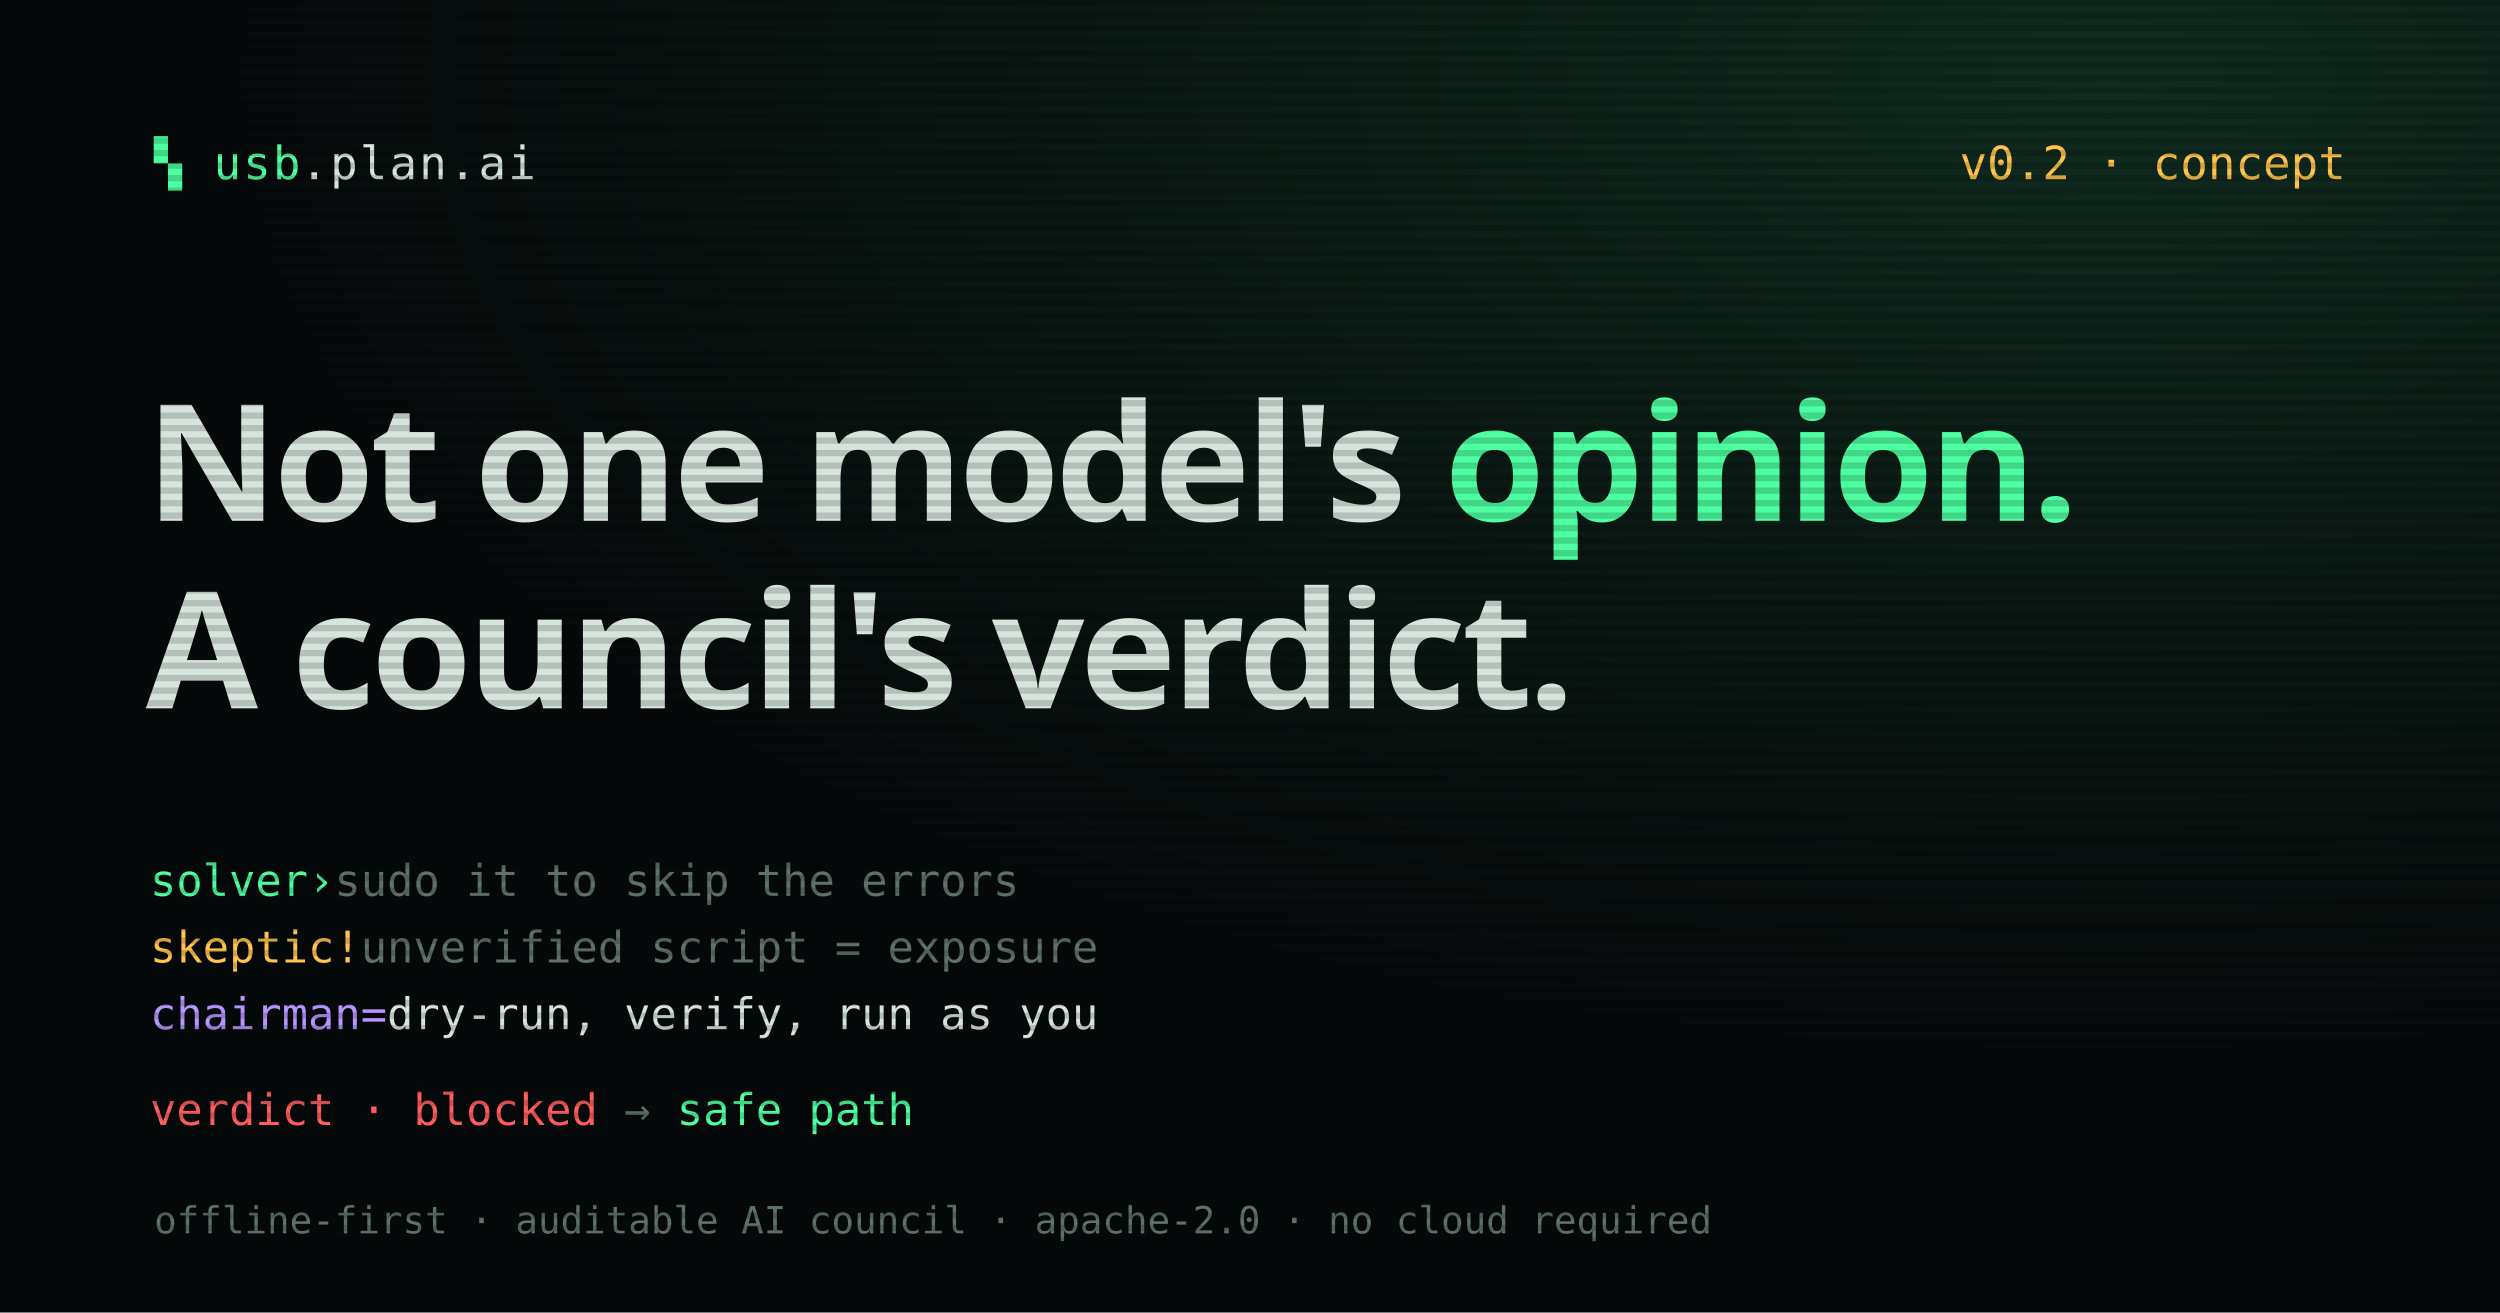
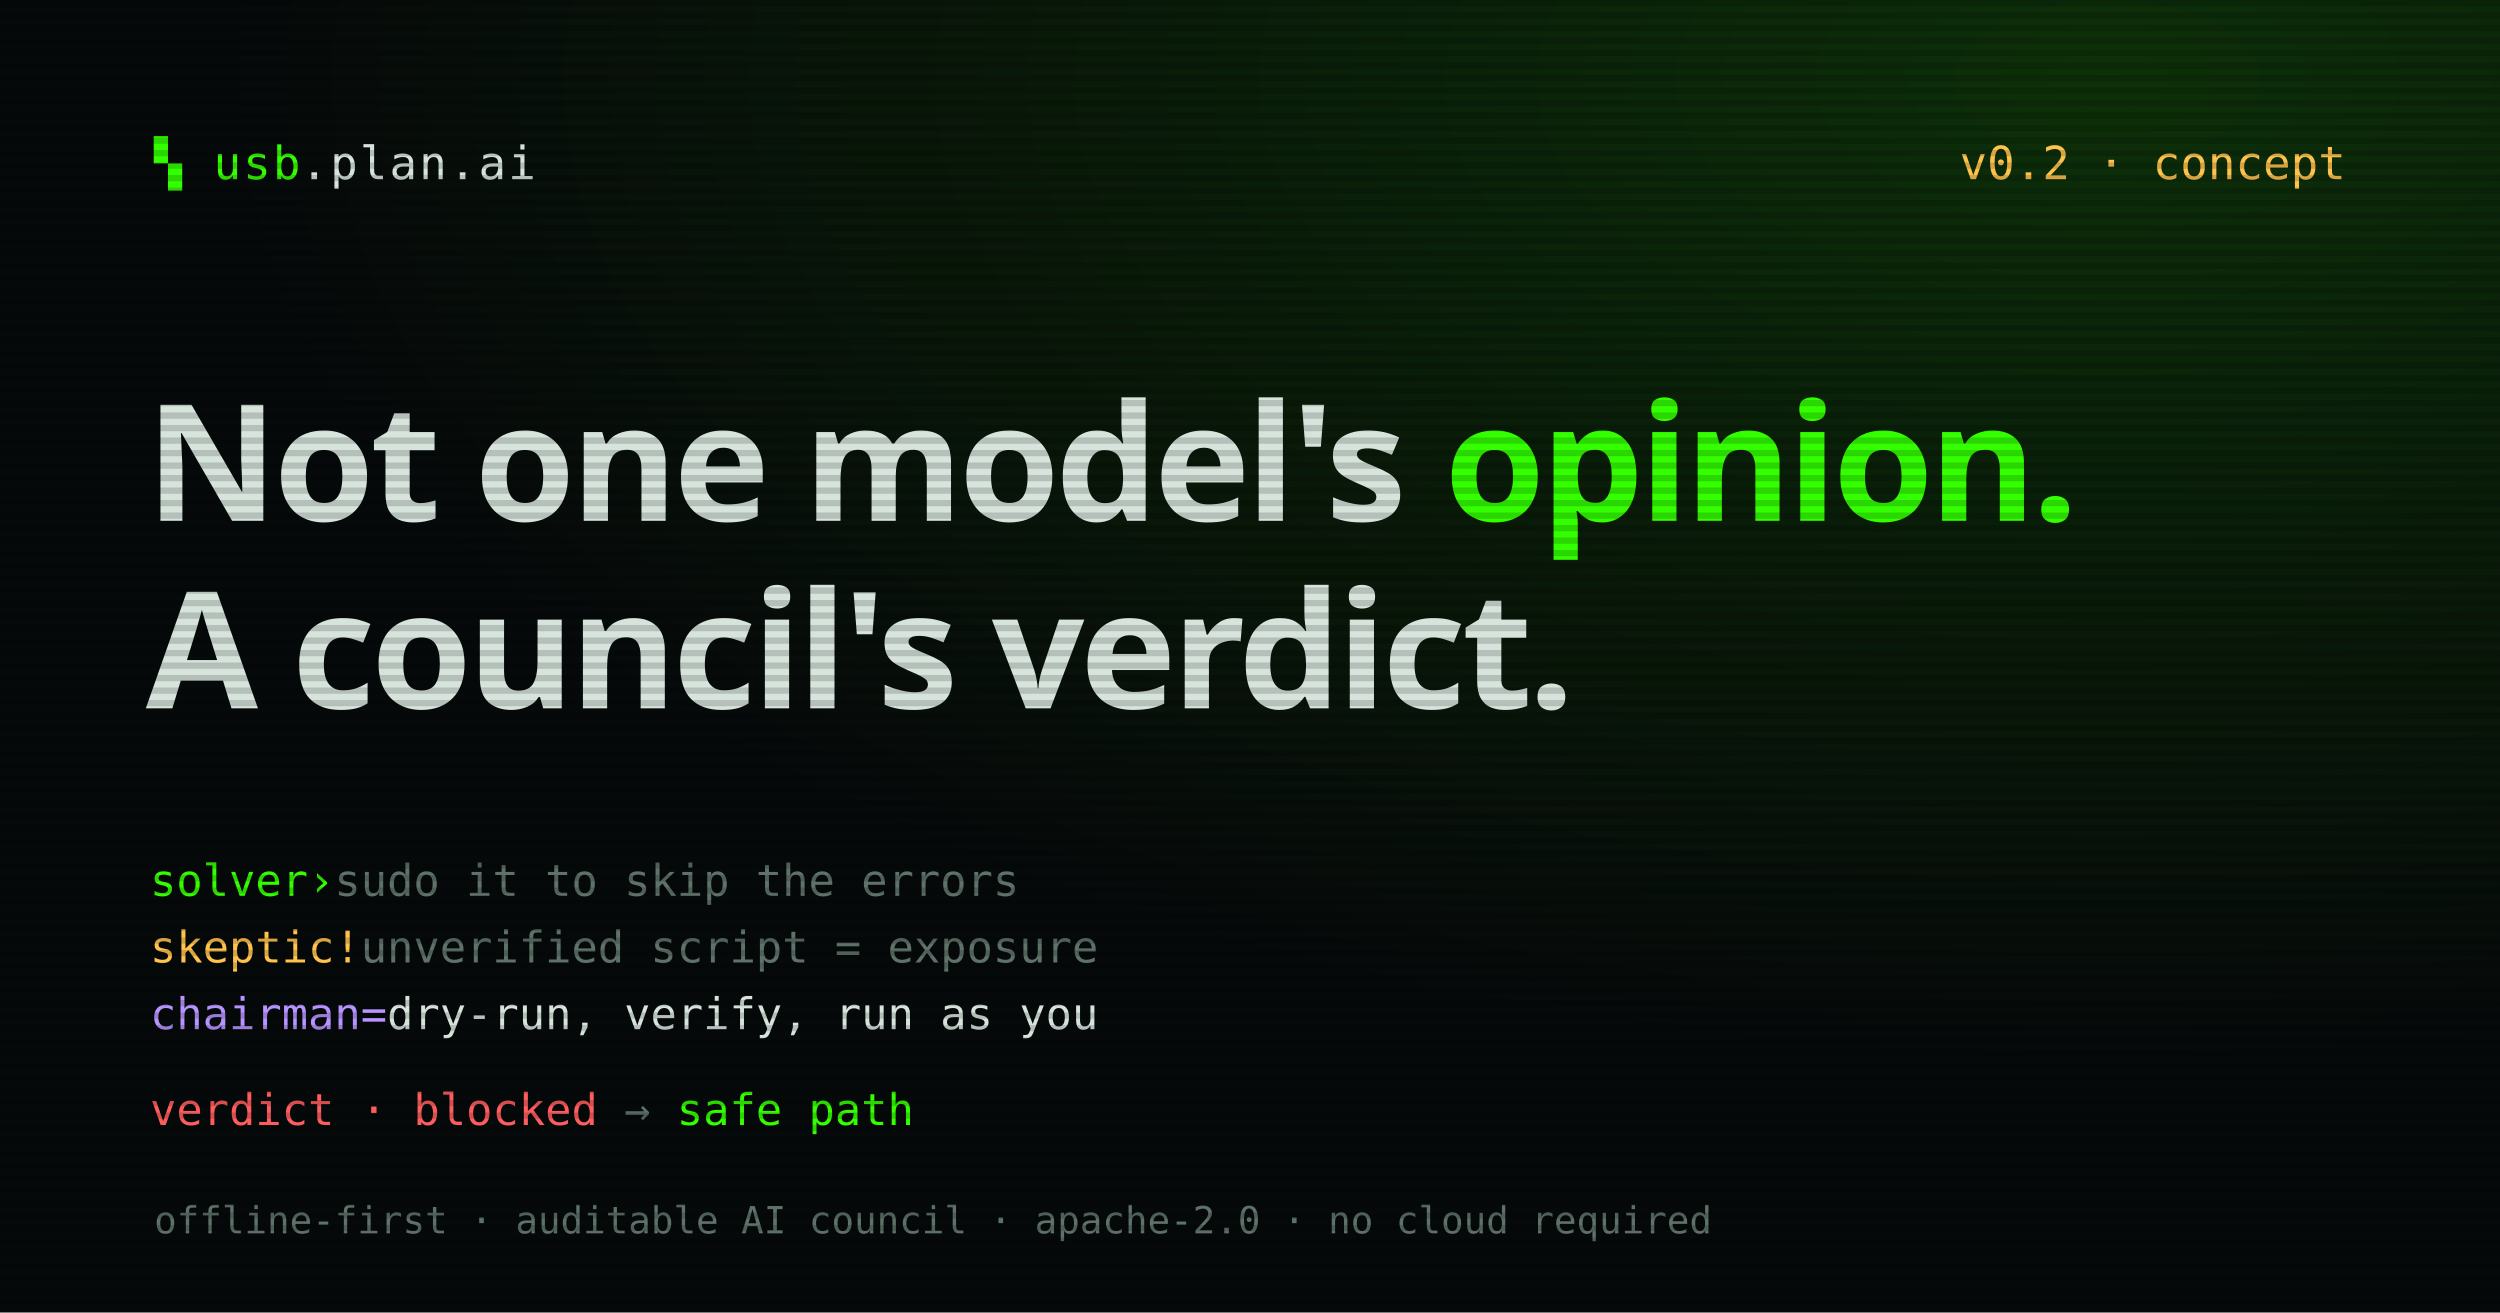
<svg xmlns="http://www.w3.org/2000/svg" width="1200" height="630" viewBox="0 0 1200 630">
  <defs>
    <radialGradient id="glow" cx="0.84" cy="0.06" r="0.75">
-       <stop offset="0" stop-color="#4dffa0" stop-opacity="0.14" />
-       <stop offset="1" stop-color="#4dffa0" stop-opacity="0" />
+       <stop offset="0" stop-color="#33ff00" stop-opacity="0.16" />
+       <stop offset="1" stop-color="#33ff00" stop-opacity="0" />
    </radialGradient>
    <pattern id="scan" width="6" height="6" patternUnits="userSpaceOnUse">
      <rect width="6" height="3" fill="#000000" opacity="0.16" />
    </pattern>
  </defs>
  <rect width="1200" height="630" fill="#06090a" />
  <rect width="1200" height="630" fill="url(#glow)" />
  <g font-family="ui-monospace, 'JetBrains Mono', Menlo, monospace" font-size="22">
-     <text x="74" y="86" fill="#4dffa0" letter-spacing="1">▚ usb<tspan fill="#d6e4dc">.plan.ai</tspan>
+     <text x="74" y="86" fill="#33ff00" letter-spacing="1">▚ usb<tspan fill="#d6e4dc">.plan.ai</tspan>
    </text>
    <text x="1126" y="86" fill="#ffc24b" text-anchor="end">v0.2 · concept</text>
  </g>
-   <text x="70" y="250" font-family="'Space Grotesk', system-ui, sans-serif" font-size="78" font-weight="700" fill="#d6e4dc" letter-spacing="-2">Not one model's <tspan fill="#4dffa0">opinion.</tspan>
+   <text x="70" y="250" font-family="'Space Grotesk', system-ui, sans-serif" font-size="78" font-weight="700" fill="#d6e4dc" letter-spacing="-2">Not one model's <tspan fill="#33ff00">opinion.</tspan>
  </text>
  <text x="70" y="340" font-family="'Space Grotesk', system-ui, sans-serif" font-size="78" font-weight="700" fill="#d6e4dc" letter-spacing="-2">A council's verdict.</text>
  <g font-family="ui-monospace, 'JetBrains Mono', monospace" font-size="21">
-     <text x="72" y="430" fill="#4dffa0">solver›<tspan fill="#5e7269">  sudo it to skip the errors</tspan>
+     <text x="72" y="430" fill="#33ff00">solver›<tspan fill="#5e7269">  sudo it to skip the errors</tspan>
    </text>
    <text x="72" y="462" fill="#ffc24b">skeptic!<tspan fill="#5e7269">  unverified script = exposure</tspan>
    </text>
    <text x="72" y="494" fill="#b794ff">chairman=<tspan fill="#d6e4dc">  dry-run, verify, run as you</tspan>
    </text>
    <text x="72" y="540" fill="#ff5d5d">verdict · blocked <tspan fill="#5e7269">→</tspan>
-       <tspan fill="#4dffa0">safe path</tspan>
+       <tspan fill="#33ff00">safe path</tspan>
    </text>
  </g>
  <text x="74" y="592" font-family="ui-monospace, monospace" font-size="18" fill="#5e7269">offline-first · auditable AI council · apache-2.0 · no cloud required</text>
  <rect width="1200" height="630" fill="url(#scan)" />
</svg>
